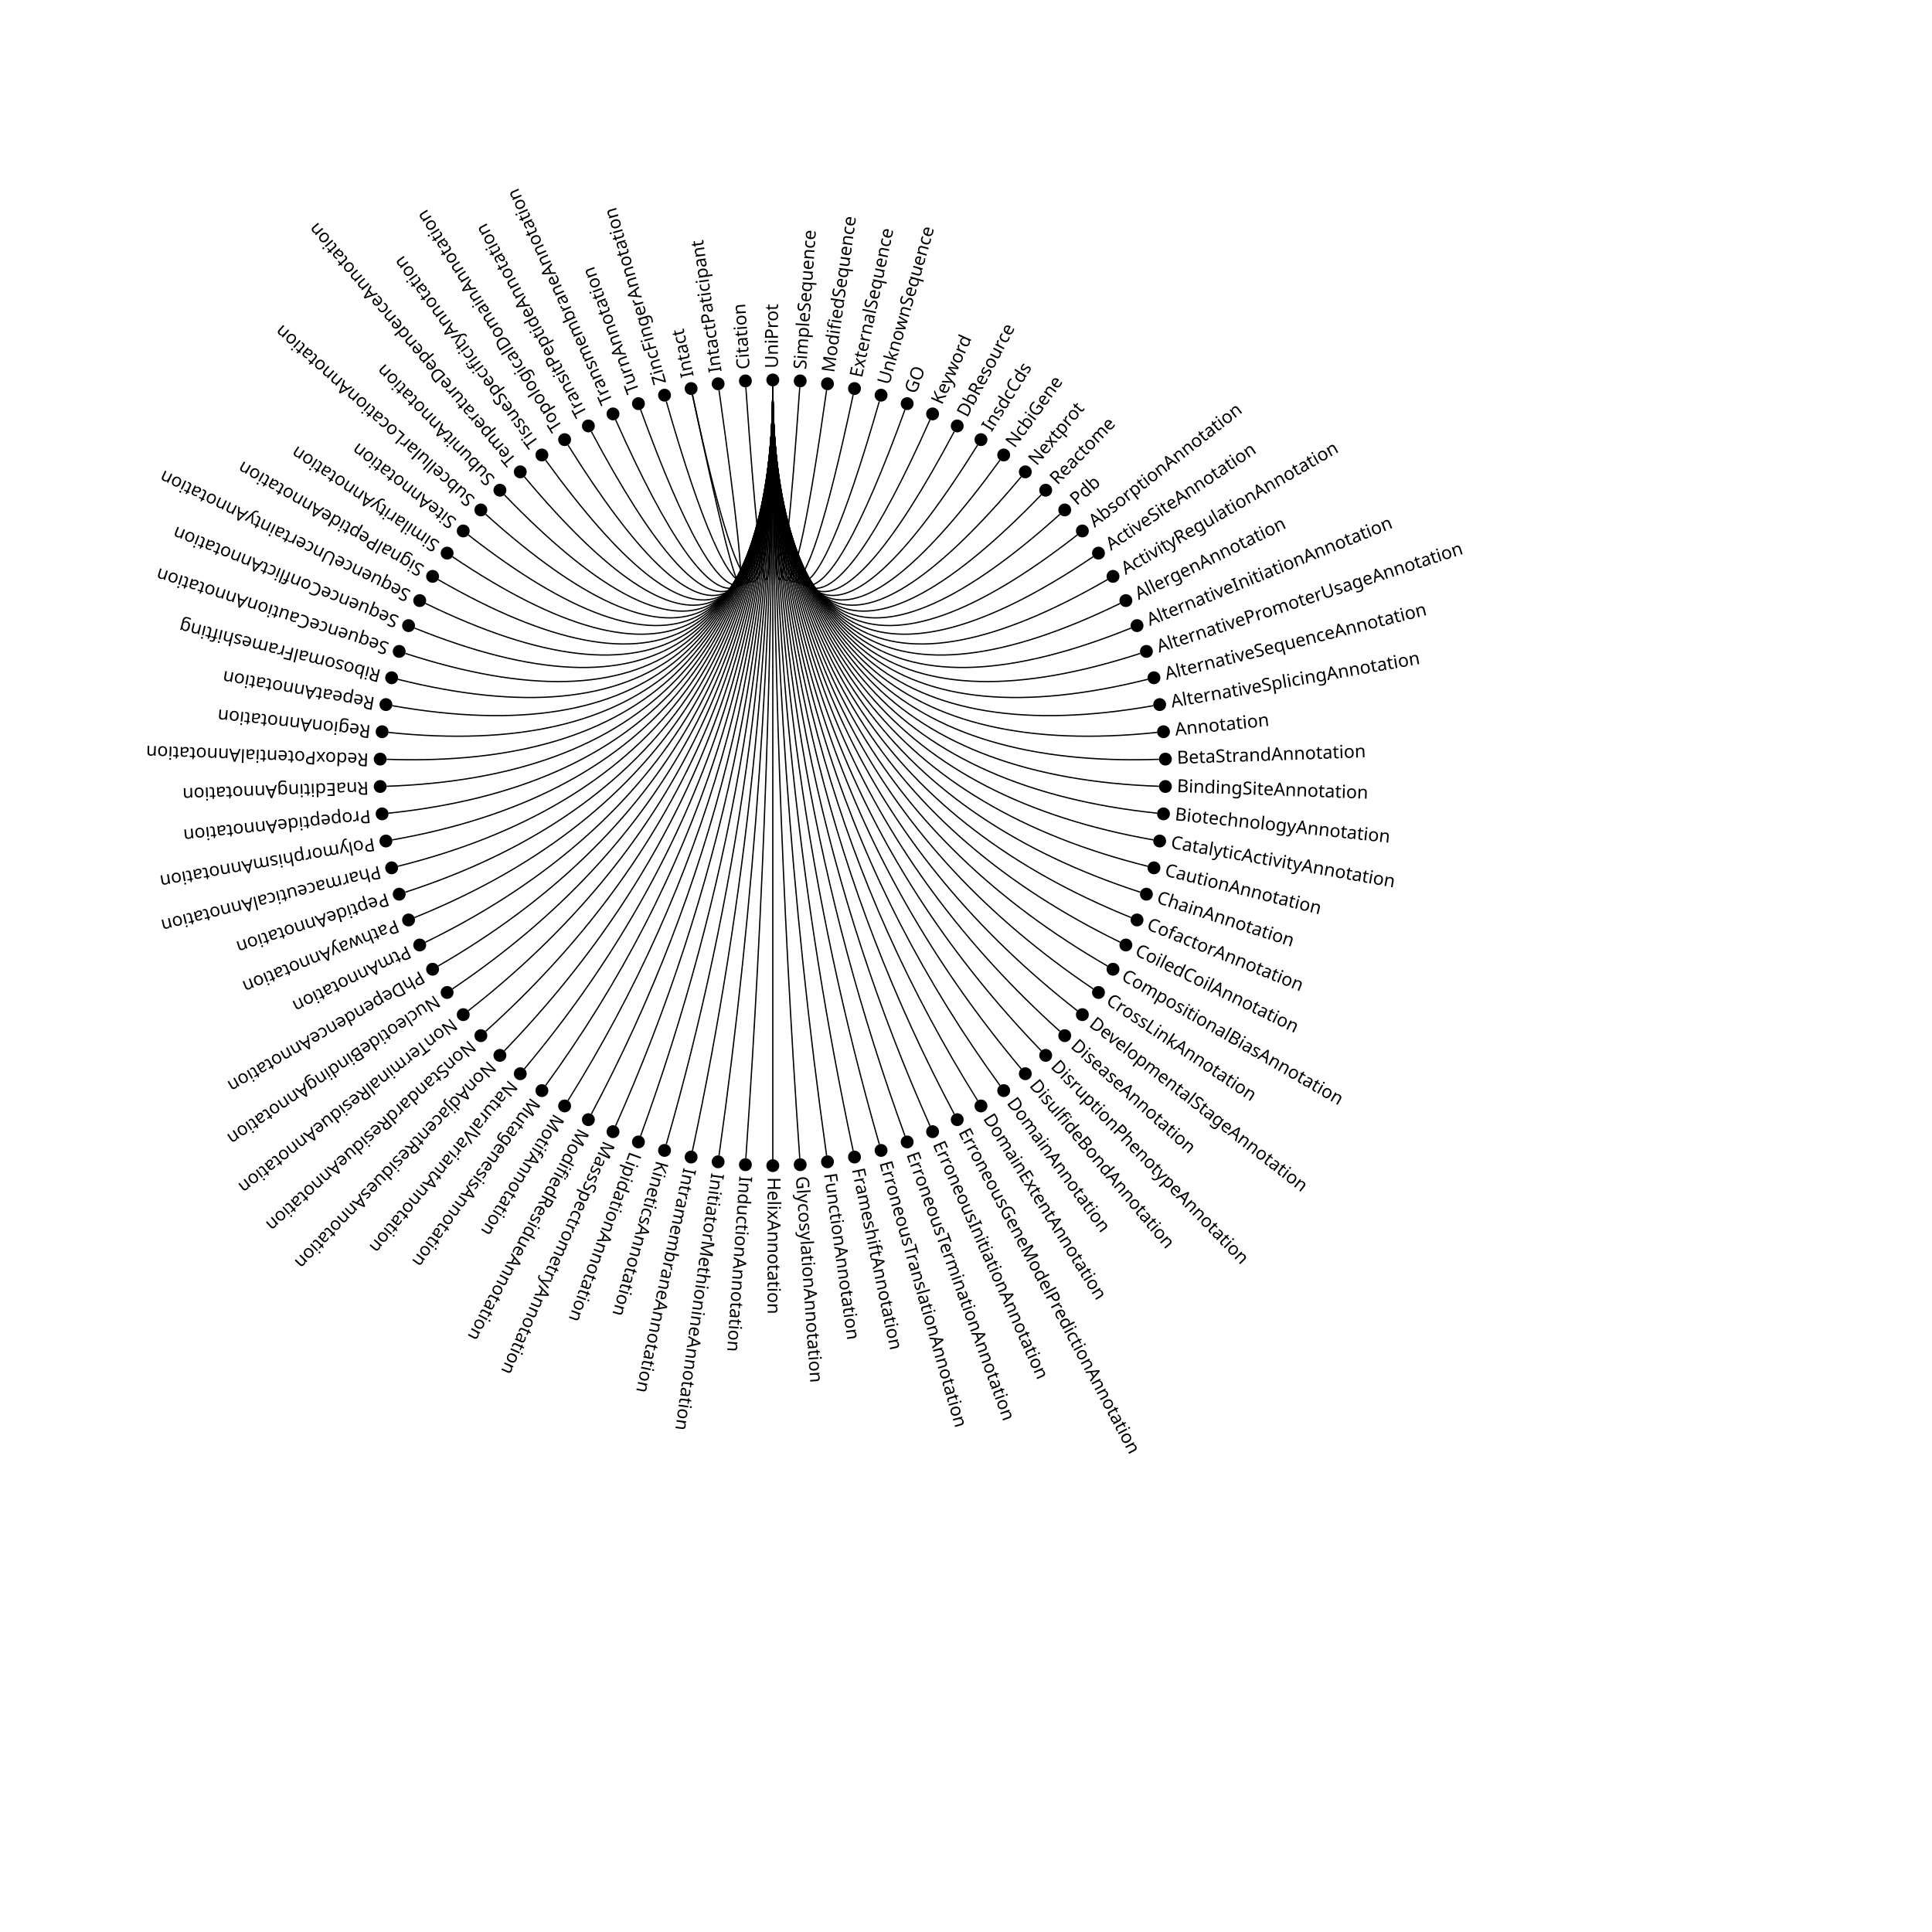
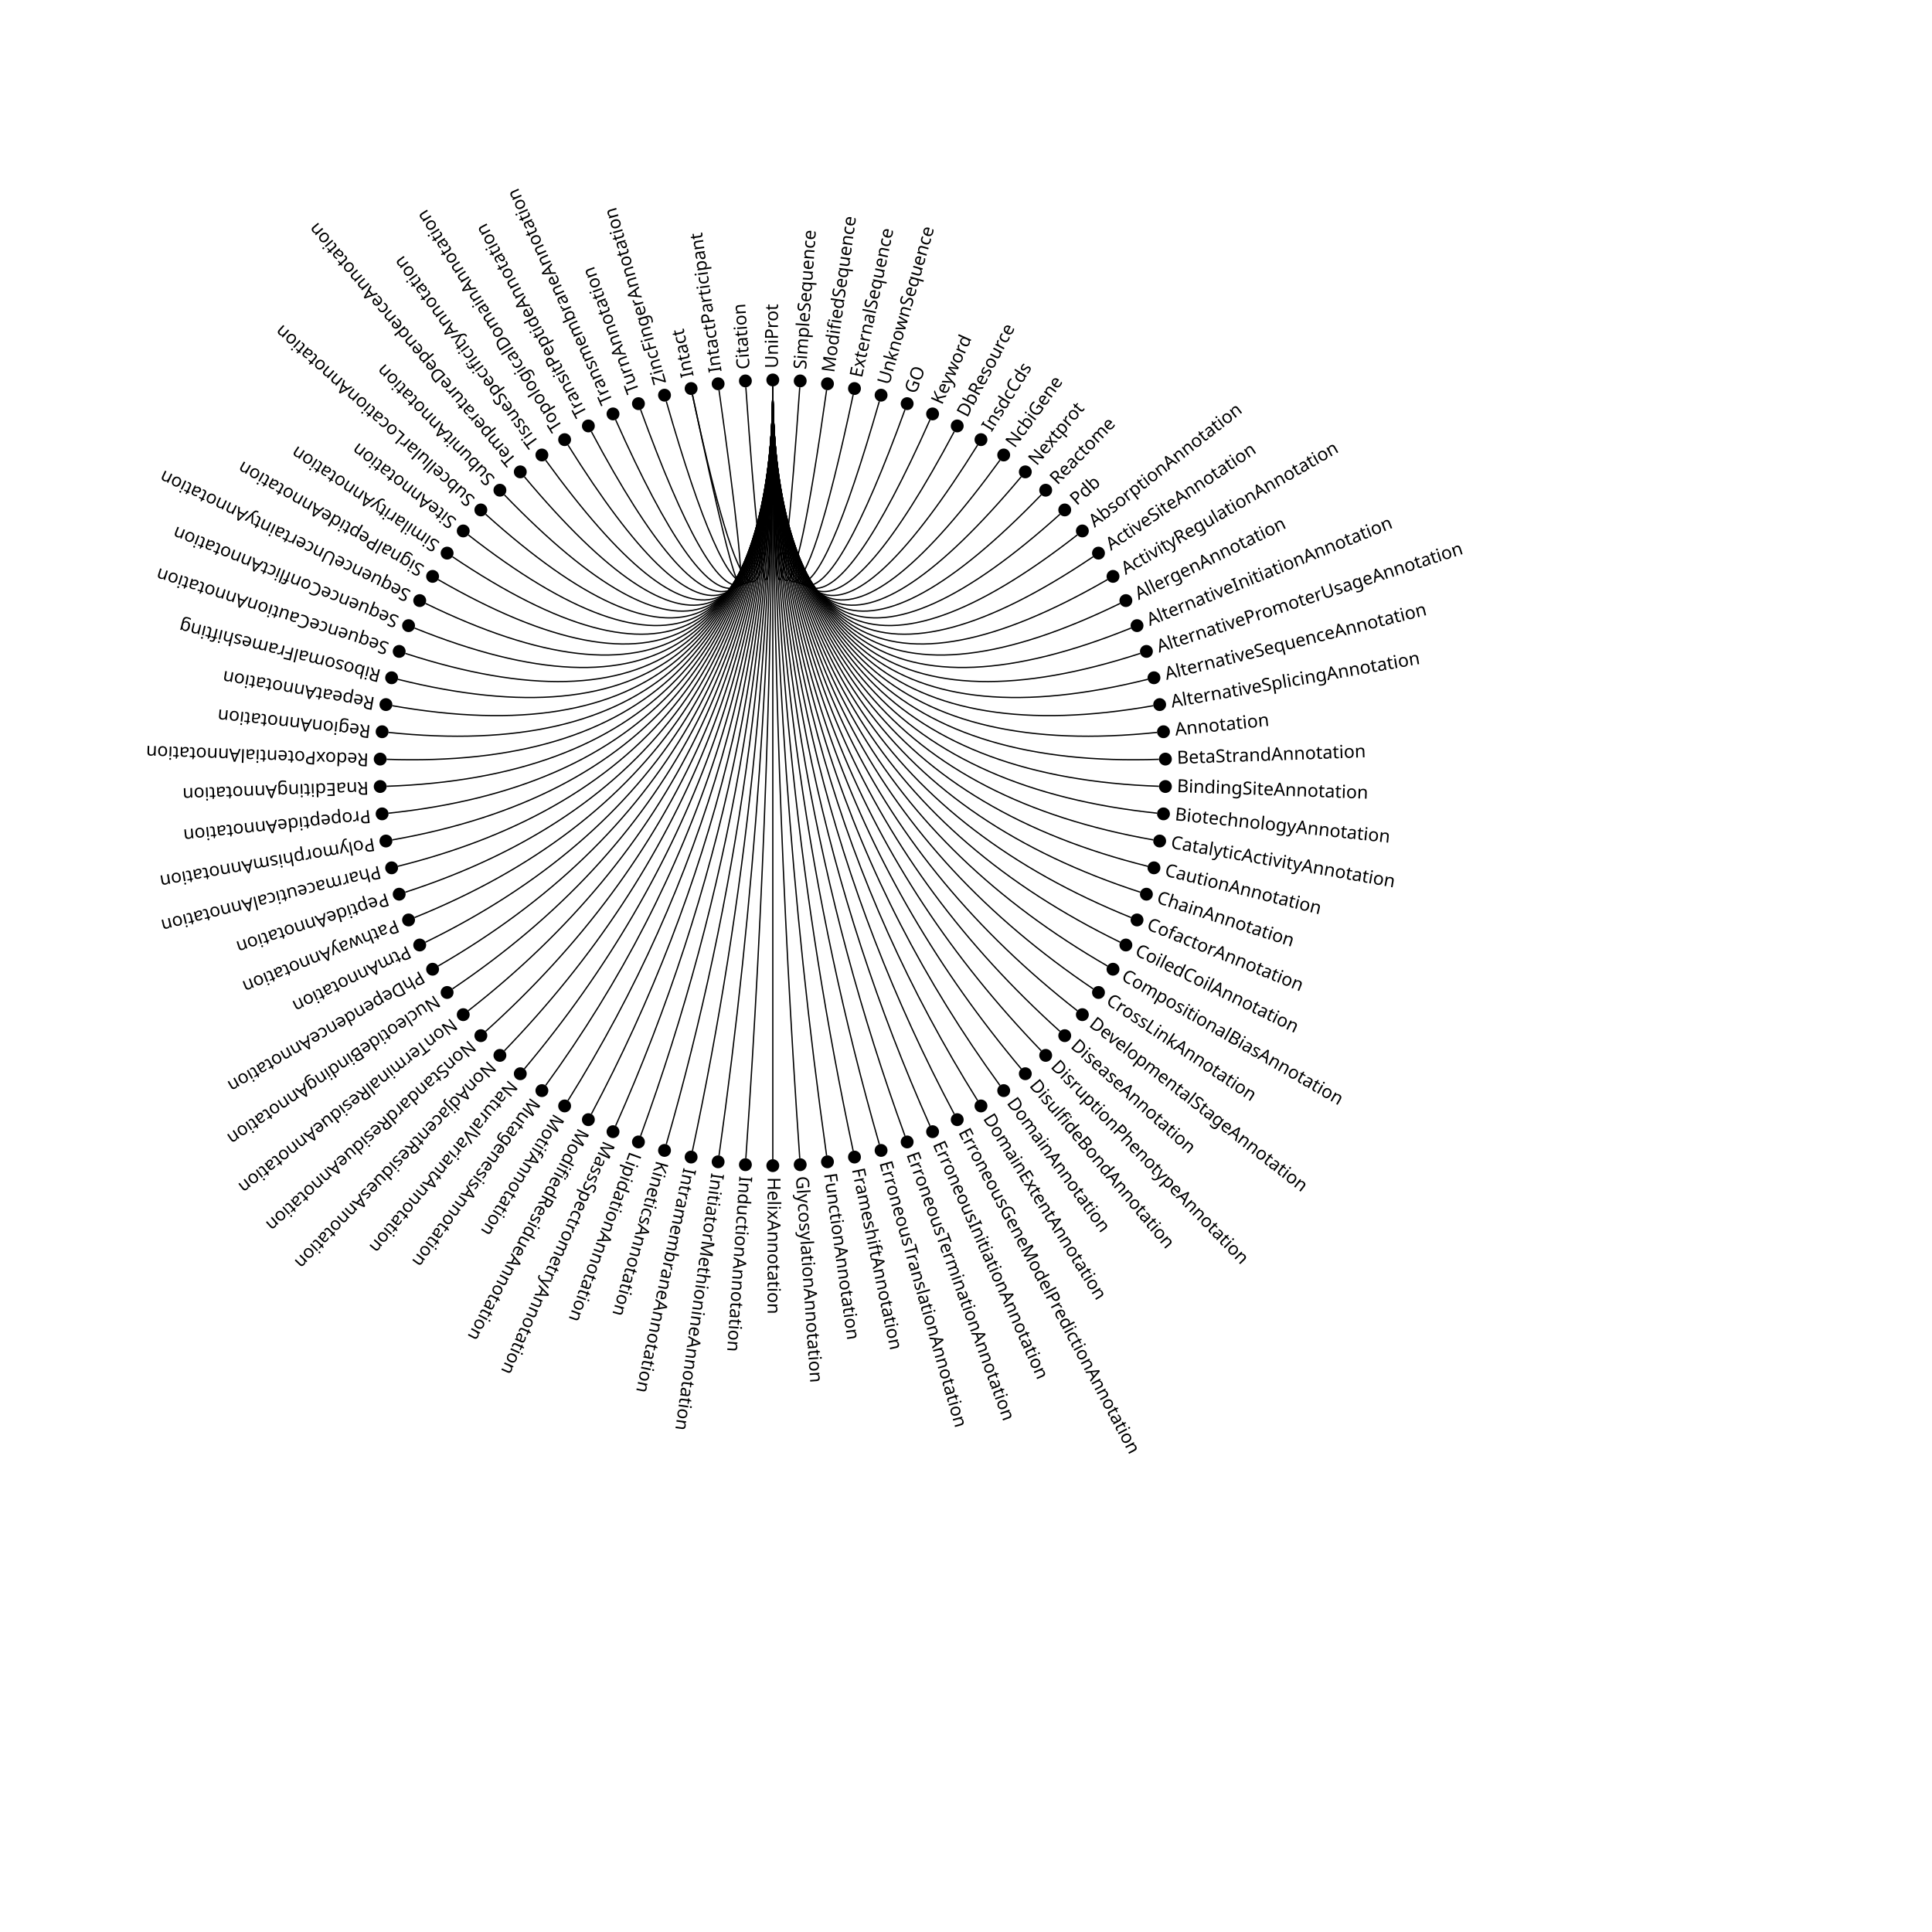
<svg xmlns="http://www.w3.org/2000/svg" style="background-color: rgb(255, 255, 255);" width="1500px" height="1500px" viewBox="-300 -300 1500 1500">
  <style type="text/css">
    .subject-name { font-family:'Arial-BoldMT'; font-size:14px; }
    .relation { fill:none; stroke:#000000; } .grid { stroke:#CCCCCC;
    stroke-width:1px;} 
  </style>
  <g transform="rotate(-90.0,300,300)">
    <g transform="rotate(0.0,300,300)">
      <circle cx="605" cy="300" r="5" fill="#000" />
      <text x="614" y="304" class="subject-name">
        UniProt
      </text>
    </g>
    <g transform="rotate(4.0,300,300)">
      <circle cx="605" cy="300" r="5" fill="#000" />
      <text x="614" y="304" class="subject-name">
        SimpleSequence
      </text>
    </g>
    <g transform="rotate(8.0,300,300)">
      <circle cx="605" cy="300" r="5" fill="#000" />
      <text x="614" y="304" class="subject-name">
        ModifiedSequence
      </text>
    </g>
    <g transform="rotate(12.0,300,300)">
      <circle cx="605" cy="300" r="5" fill="#000" />
      <text x="614" y="304" class="subject-name">
        ExternalSequence
      </text>
    </g>
    <g transform="rotate(16.0,300,300)">
      <circle cx="605" cy="300" r="5" fill="#000" />
      <text x="614" y="304" class="subject-name">
        UnknownSequence
      </text>
    </g>
    <g transform="rotate(20.0,300,300)">
      <circle cx="605" cy="300" r="5" fill="#000" />
      <text x="614" y="304" class="subject-name">
        GO
      </text>
    </g>
    <g transform="rotate(24.0,300,300)">
      <circle cx="605" cy="300" r="5" fill="#000" />
      <text x="614" y="304" class="subject-name">
        Keyword
      </text>
    </g>
    <g transform="rotate(28.0,300,300)">
      <circle cx="605" cy="300" r="5" fill="#000" />
      <text x="614" y="304" class="subject-name">
        DbResource
      </text>
    </g>
    <g transform="rotate(32.0,300,300)">
      <circle cx="605" cy="300" r="5" fill="#000" />
      <text x="614" y="304" class="subject-name">
        InsdcCds
      </text>
    </g>
    <g transform="rotate(36.0,300,300)">
      <circle cx="605" cy="300" r="5" fill="#000" />
      <text x="614" y="304" class="subject-name">
        NcbiGene
      </text>
    </g>
    <g transform="rotate(40.0,300,300)">
      <circle cx="605" cy="300" r="5" fill="#000" />
      <text x="614" y="304" class="subject-name">
        Nextprot
      </text>
    </g>
    <g transform="rotate(44.0,300,300)">
      <circle cx="605" cy="300" r="5" fill="#000" />
      <text x="614" y="304" class="subject-name">
        Reactome
      </text>
    </g>
    <g transform="rotate(48.0,300,300)">
      <circle cx="605" cy="300" r="5" fill="#000" />
      <text x="614" y="304" class="subject-name">
        Pdb
      </text>
    </g>
    <g transform="rotate(52.0,300,300)">
      <circle cx="605" cy="300" r="5" fill="#000" />
      <text x="614" y="304" class="subject-name">
        AbsorptionAnnotation
      </text>
    </g>
    <g transform="rotate(56.0,300,300)">
      <circle cx="605" cy="300" r="5" fill="#000" />
      <text x="614" y="304" class="subject-name">
        ActiveSiteAnnotation
      </text>
    </g>
    <g transform="rotate(60.0,300,300)">
      <circle cx="605" cy="300" r="5" fill="#000" />
      <text x="614" y="304" class="subject-name">
        ActivityRegulationAnnotation
      </text>
    </g>
    <g transform="rotate(64.0,300,300)">
      <circle cx="605" cy="300" r="5" fill="#000" />
      <text x="614" y="304" class="subject-name">
        AllergenAnnotation
      </text>
    </g>
    <g transform="rotate(68.0,300,300)">
      <circle cx="605" cy="300" r="5" fill="#000" />
      <text x="614" y="304" class="subject-name">
        AlternativeInitiationAnnotation
      </text>
    </g>
    <g transform="rotate(72.0,300,300)">
      <circle cx="605" cy="300" r="5" fill="#000" />
      <text x="614" y="304" class="subject-name">
        AlternativePromoterUsageAnnotation
      </text>
    </g>
    <g transform="rotate(76.0,300,300)">
      <circle cx="605" cy="300" r="5" fill="#000" />
      <text x="614" y="304" class="subject-name">
        AlternativeSequenceAnnotation
      </text>
    </g>
    <g transform="rotate(80.0,300,300)">
      <circle cx="605" cy="300" r="5" fill="#000" />
      <text x="614" y="304" class="subject-name">
        AlternativeSplicingAnnotation
      </text>
    </g>
    <g transform="rotate(84.0,300,300)">
      <circle cx="605" cy="300" r="5" fill="#000" />
      <text x="614" y="304" class="subject-name">
        Annotation
      </text>
    </g>
    <g transform="rotate(88.0,300,300)">
      <circle cx="605" cy="300" r="5" fill="#000" />
      <text x="614" y="304" class="subject-name">
        BetaStrandAnnotation
      </text>
    </g>
    <g transform="rotate(92.0,300,300)">
      <circle cx="605" cy="300" r="5" fill="#000" />
      <text x="614" y="304" class="subject-name">
        BindingSiteAnnotation
      </text>
    </g>
    <g transform="rotate(96.0,300,300)">
      <circle cx="605" cy="300" r="5" fill="#000" />
      <text x="614" y="304" class="subject-name">
        BiotechnologyAnnotation
      </text>
    </g>
    <g transform="rotate(100.0,300,300)">
      <circle cx="605" cy="300" r="5" fill="#000" />
      <text x="614" y="304" class="subject-name">
        CatalyticActivityAnnotation
      </text>
    </g>
    <g transform="rotate(104.0,300,300)">
      <circle cx="605" cy="300" r="5" fill="#000" />
      <text x="614" y="304" class="subject-name">
        CautionAnnotation
      </text>
    </g>
    <g transform="rotate(108.0,300,300)">
      <circle cx="605" cy="300" r="5" fill="#000" />
      <text x="614" y="304" class="subject-name">
        ChainAnnotation
      </text>
    </g>
    <g transform="rotate(112.0,300,300)">
      <circle cx="605" cy="300" r="5" fill="#000" />
      <text x="614" y="304" class="subject-name">
        CofactorAnnotation
      </text>
    </g>
    <g transform="rotate(116.0,300,300)">
      <circle cx="605" cy="300" r="5" fill="#000" />
      <text x="614" y="304" class="subject-name">
        CoiledCoilAnnotation
      </text>
    </g>
    <g transform="rotate(120.0,300,300)">
      <circle cx="605" cy="300" r="5" fill="#000" />
      <text x="614" y="304" class="subject-name">
        CompositionalBiasAnnotation
      </text>
    </g>
    <g transform="rotate(124.0,300,300)">
      <circle cx="605" cy="300" r="5" fill="#000" />
      <text x="614" y="304" class="subject-name">
        CrossLinkAnnotation
      </text>
    </g>
    <g transform="rotate(128.0,300,300)">
      <circle cx="605" cy="300" r="5" fill="#000" />
      <text x="614" y="304" class="subject-name">
        DevelopmentalStageAnnotation
      </text>
    </g>
    <g transform="rotate(132.0,300,300)">
      <circle cx="605" cy="300" r="5" fill="#000" />
      <text x="614" y="304" class="subject-name">
        DiseaseAnnotation
      </text>
    </g>
    <g transform="rotate(136.0,300,300)">
      <circle cx="605" cy="300" r="5" fill="#000" />
      <text x="614" y="304" class="subject-name">
        DisruptionPhenotypeAnnotation
      </text>
    </g>
    <g transform="rotate(140.0,300,300)">
      <circle cx="605" cy="300" r="5" fill="#000" />
      <text x="614" y="304" class="subject-name">
        DisulfideBondAnnotation
      </text>
    </g>
    <g transform="rotate(144.0,300,300)">
      <circle cx="605" cy="300" r="5" fill="#000" />
      <text x="614" y="304" class="subject-name">
        DomainAnnotation
      </text>
    </g>
    <g transform="rotate(148.0,300,300)">
      <circle cx="605" cy="300" r="5" fill="#000" />
      <text x="614" y="304" class="subject-name">
        DomainExtentAnnotation
      </text>
    </g>
    <g transform="rotate(152.0,300,300)">
      <circle cx="605" cy="300" r="5" fill="#000" />
      <text x="614" y="304" class="subject-name">
        ErroneousGeneModelPredictionAnnotation
      </text>
    </g>
    <g transform="rotate(156.0,300,300)">
      <circle cx="605" cy="300" r="5" fill="#000" />
      <text x="614" y="304" class="subject-name">
        ErroneousInitiationAnnotation
      </text>
    </g>
    <g transform="rotate(160.0,300,300)">
      <circle cx="605" cy="300" r="5" fill="#000" />
      <text x="614" y="304" class="subject-name">
        ErroneousTerminationAnnotation
      </text>
    </g>
    <g transform="rotate(164.0,300,300)">
      <circle cx="605" cy="300" r="5" fill="#000" />
      <text x="614" y="304" class="subject-name">
        ErroneousTranslationAnnotation
      </text>
    </g>
    <g transform="rotate(168.0,300,300)">
      <circle cx="605" cy="300" r="5" fill="#000" />
      <text x="614" y="304" class="subject-name">
        FrameshiftAnnotation
      </text>
    </g>
    <g transform="rotate(172.0,300,300)">
      <circle cx="605" cy="300" r="5" fill="#000" />
      <text x="614" y="304" class="subject-name">
        FunctionAnnotation
      </text>
    </g>
    <g transform="rotate(176.0,300,300)">
      <circle cx="605" cy="300" r="5" fill="#000" />
      <text x="614" y="304" class="subject-name">
        GlycosylationAnnotation
      </text>
    </g>
    <g transform="rotate(180.0,300,300)">
      <circle cx="605" cy="300" r="5" fill="#000" />
      <text x="614" y="304" class="subject-name">
        HelixAnnotation
      </text>
    </g>
    <g transform="rotate(184.0,300,300)">
      <circle cx="605" cy="300" r="5" fill="#000" />
      <text x="614" y="304" class="subject-name">
        InductionAnnotation
      </text>
    </g>
    <g transform="rotate(188.0,300,300)">
      <circle cx="605" cy="300" r="5" fill="#000" />
      <text x="614" y="304" class="subject-name">
        InitiatorMethionineAnnotation
      </text>
    </g>
    <g transform="rotate(192.0,300,300)">
      <circle cx="605" cy="300" r="5" fill="#000" />
      <text x="614" y="304" class="subject-name">
        IntramembraneAnnotation
      </text>
    </g>
    <g transform="rotate(196.0,300,300)">
      <circle cx="605" cy="300" r="5" fill="#000" />
      <text x="614" y="304" class="subject-name">
        KineticsAnnotation
      </text>
    </g>
    <g transform="rotate(200.0,300,300)">
      <circle cx="605" cy="300" r="5" fill="#000" />
      <text x="614" y="304" class="subject-name">
        LipidationAnnotation
      </text>
    </g>
    <g transform="rotate(204.0,300,300)">
      <circle cx="605" cy="300" r="5" fill="#000" />
      <text x="614" y="304" class="subject-name">
        MassSpectrometryAnnotation
      </text>
    </g>
    <g transform="rotate(208.0,300,300)">
      <circle cx="605" cy="300" r="5" fill="#000" />
      <text x="614" y="304" class="subject-name">
        ModifiedResidueAnnotation
      </text>
    </g>
    <g transform="rotate(212.0,300,300)">
      <circle cx="605" cy="300" r="5" fill="#000" />
      <text x="614" y="304" class="subject-name">
        MotifAnnotation
      </text>
    </g>
    <g transform="rotate(216.0,300,300)">
      <circle cx="605" cy="300" r="5" fill="#000" />
      <text x="614" y="304" class="subject-name">
        MutagenesisAnnotation
      </text>
    </g>
    <g transform="rotate(220.0,300,300)">
      <circle cx="605" cy="300" r="5" fill="#000" />
      <text x="614" y="304" class="subject-name">
        NaturalVariantAnnotation
      </text>
    </g>
    <g transform="rotate(224.0,300,300)">
      <circle cx="605" cy="300" r="5" fill="#000" />
      <text x="614" y="304" class="subject-name">
        NonAdjacentResiduesAnnotation
      </text>
    </g>
    <g transform="rotate(228.0,300,300)">
      <circle cx="605" cy="300" r="5" fill="#000" />
      <text x="614" y="304" class="subject-name">
        NonStandardResidueAnnotation
      </text>
    </g>
    <g transform="rotate(232.0,300,300)">
      <circle cx="605" cy="300" r="5" fill="#000" />
      <text x="614" y="304" class="subject-name">
        NonTerminalResidueAnnotation
      </text>
    </g>
    <g transform="rotate(236.0,300,300)">
      <circle cx="605" cy="300" r="5" fill="#000" />
      <text x="614" y="304" class="subject-name">
        NucleotideBindingAnnotation
      </text>
    </g>
    <g transform="rotate(240.0,300,300)">
      <circle cx="605" cy="300" r="5" fill="#000" />
      <text x="614" y="304" class="subject-name">
        PhDependenceAnnotation
      </text>
    </g>
    <g transform="rotate(244.0,300,300)">
      <circle cx="605" cy="300" r="5" fill="#000" />
      <text x="614" y="304" class="subject-name">
        PtmAnnotation
      </text>
    </g>
    <g transform="rotate(248.0,300,300)">
      <circle cx="605" cy="300" r="5" fill="#000" />
      <text x="614" y="304" class="subject-name">
        PathwayAnnotation
      </text>
    </g>
    <g transform="rotate(252.0,300,300)">
      <circle cx="605" cy="300" r="5" fill="#000" />
      <text x="614" y="304" class="subject-name">
        PeptideAnnotation
      </text>
    </g>
    <g transform="rotate(256.0,300,300)">
      <circle cx="605" cy="300" r="5" fill="#000" />
      <text x="614" y="304" class="subject-name">
        PharmaceuticalAnnotation
      </text>
    </g>
    <g transform="rotate(260.0,300,300)">
      <circle cx="605" cy="300" r="5" fill="#000" />
      <text x="614" y="304" class="subject-name">
        PolymorphismAnnotation
      </text>
    </g>
    <g transform="rotate(264.0,300,300)">
      <circle cx="605" cy="300" r="5" fill="#000" />
      <text x="614" y="304" class="subject-name">
        PropeptideAnnotation
      </text>
    </g>
    <g transform="rotate(268.0,300,300)">
      <circle cx="605" cy="300" r="5" fill="#000" />
      <text x="614" y="304" class="subject-name">
        RnaEditingAnnotation
      </text>
    </g>
    <g transform="rotate(272.0,300,300)">
      <circle cx="605" cy="300" r="5" fill="#000" />
      <text x="614" y="304" class="subject-name">
        RedoxPotentialAnnotation
      </text>
    </g>
    <g transform="rotate(276.0,300,300)">
      <circle cx="605" cy="300" r="5" fill="#000" />
      <text x="614" y="304" class="subject-name">
        RegionAnnotation
      </text>
    </g>
    <g transform="rotate(280.0,300,300)">
      <circle cx="605" cy="300" r="5" fill="#000" />
      <text x="614" y="304" class="subject-name">
        RepeatAnnotation
      </text>
    </g>
    <g transform="rotate(284.0,300,300)">
      <circle cx="605" cy="300" r="5" fill="#000" />
      <text x="614" y="304" class="subject-name">
        RibosomalFrameshifting
      </text>
    </g>
    <g transform="rotate(288.0,300,300)">
      <circle cx="605" cy="300" r="5" fill="#000" />
      <text x="614" y="304" class="subject-name">
        SequenceCautionAnnotation
      </text>
    </g>
    <g transform="rotate(292.0,300,300)">
      <circle cx="605" cy="300" r="5" fill="#000" />
      <text x="614" y="304" class="subject-name">
        SequenceConflictAnnotation
      </text>
    </g>
    <g transform="rotate(296.0,300,300)">
      <circle cx="605" cy="300" r="5" fill="#000" />
      <text x="614" y="304" class="subject-name">
        SequenceUncertaintyAnnotation
      </text>
    </g>
    <g transform="rotate(300.0,300,300)">
      <circle cx="605" cy="300" r="5" fill="#000" />
      <text x="614" y="304" class="subject-name">
        SignalPeptideAnnotation
      </text>
    </g>
    <g transform="rotate(304.0,300,300)">
      <circle cx="605" cy="300" r="5" fill="#000" />
      <text x="614" y="304" class="subject-name">
        SimilarityAnnotation
      </text>
    </g>
    <g transform="rotate(308.0,300,300)">
      <circle cx="605" cy="300" r="5" fill="#000" />
      <text x="614" y="304" class="subject-name">
        SiteAnnotation
      </text>
    </g>
    <g transform="rotate(312.0,300,300)">
      <circle cx="605" cy="300" r="5" fill="#000" />
      <text x="614" y="304" class="subject-name">
        SubcellularLocationAnnotation
      </text>
    </g>
    <g transform="rotate(316.0,300,300)">
      <circle cx="605" cy="300" r="5" fill="#000" />
      <text x="614" y="304" class="subject-name">
        SubunitAnnotation
      </text>
    </g>
    <g transform="rotate(320.0,300,300)">
      <circle cx="605" cy="300" r="5" fill="#000" />
      <text x="614" y="304" class="subject-name">
        TemperatureDependenceAnnotation
      </text>
    </g>
    <g transform="rotate(324.0,300,300)">
      <circle cx="605" cy="300" r="5" fill="#000" />
      <text x="614" y="304" class="subject-name">
        TissueSpecificityAnnotation
      </text>
    </g>
    <g transform="rotate(328.0,300,300)">
      <circle cx="605" cy="300" r="5" fill="#000" />
      <text x="614" y="304" class="subject-name">
        TopologicalDomainAnnotation
      </text>
    </g>
    <g transform="rotate(332.0,300,300)">
      <circle cx="605" cy="300" r="5" fill="#000" />
      <text x="614" y="304" class="subject-name">
        TransitPeptideAnnotation
      </text>
    </g>
    <g transform="rotate(336.0,300,300)">
      <circle cx="605" cy="300" r="5" fill="#000" />
      <text x="614" y="304" class="subject-name">
        TransmembraneAnnotation
      </text>
    </g>
    <g transform="rotate(340.0,300,300)">
      <circle cx="605" cy="300" r="5" fill="#000" />
      <text x="614" y="304" class="subject-name">
        TurnAnnotation
      </text>
    </g>
    <g transform="rotate(344.0,300,300)">
      <circle cx="605" cy="300" r="5" fill="#000" />
      <text x="614" y="304" class="subject-name">
        ZincFingerAnnotation
      </text>
    </g>
    <g transform="rotate(348.0,300,300)">
      <circle cx="605" cy="300" r="5" fill="#000" />
      <text x="614" y="304" class="subject-name">
        Intact
      </text>
    </g>
    <g transform="rotate(352.0,300,300)">
      <circle cx="605" cy="300" r="5" fill="#000" />
      <text x="614" y="304" class="subject-name">
-         IntactPaticipant
+         IntactParticipant
      </text>
    </g>
    <g transform="rotate(356.0,300,300)">
      <circle cx="605" cy="300" r="5" fill="#000" />
      <text x="614" y="304" class="subject-name">
        Citation
      </text>
    </g>
    <path d="M 600.0,300.0 Q 300 300 599.269 320.927" class="relation" />
    <path d="M 600.0,300.0 Q 300 300 597.08 341.752" class="relation" />
    <path d="M 600.0,300.0 Q 300 300 593.444 362.374" class="relation" />
    <path d="M 600.0,300.0 Q 300 300 588.379 382.691" class="relation" />
    <path d="M 600.0,300.0 Q 300 300 564.884 440.841" class="relation" />
    <path d="M 600.0,300.0 Q 300 300 554.414 458.976" class="relation" />
    <path d="M 600.0,300.0 Q 300 300 542.705 476.336" class="relation" />
    <path d="M 600.0,300.0 Q 300 300 529.813 492.836" class="relation" />
    <path d="M 600.0,300.0 Q 300 300 515.802 508.398" class="relation" />
    <path d="M 600.0,300.0 Q 300 300 500.739 522.943" class="relation" />
    <path d="M 600.0,300.0 Q 300 300 599.269 279.073" class="relation" />
    <path d="M 600.0,300.0 Q 300 300 581.908 402.606" class="relation" />
    <path d="M 600.0,300.0 Q 300 300 574.064 422.021" class="relation" />
    <path d="M 600.0,300.0 Q 300 300 593.444 237.626" class="relation" />
    <path d="M 600.0,300.0 Q 300 300 484.698 536.403" class="relation" />
    <path d="M 600.0,300.0 Q 300 300 467.758 548.711" class="relation" />
    <path d="M 600.0,300.0 Q 300 300 450.0 559.808" class="relation" />
    <path d="M 600.0,300.0 Q 300 300 431.511 569.638" class="relation" />
    <path d="M 600.0,300.0 Q 300 300 412.382 578.155" class="relation" />
    <path d="M 600.0,300.0 Q 300 300 392.705 585.317" class="relation" />
    <path d="M 600.0,300.0 Q 300 300 372.577 591.089" class="relation" />
    <path d="M 600.0,300.0 Q 300 300 352.094 595.442" class="relation" />
    <path d="M 600.0,300.0 Q 300 300 331.359 598.357" class="relation" />
    <path d="M 600.0,300.0 Q 300 300 310.47 599.817" class="relation" />
    <path d="M 600.0,300.0 Q 300 300 289.53 599.817" class="relation" />
    <path d="M 600.0,300.0 Q 300 300 268.641 598.357" class="relation" />
    <path d="M 600.0,300.0 Q 300 300 247.906 595.442" class="relation" />
    <path d="M 600.0,300.0 Q 300 300 227.423 591.089" class="relation" />
    <path d="M 600.0,300.0 Q 300 300 207.295 585.317" class="relation" />
    <path d="M 600.0,300.0 Q 300 300 187.618 578.155" class="relation" />
    <path d="M 600.0,300.0 Q 300 300 168.489 569.638" class="relation" />
    <path d="M 600.0,300.0 Q 300 300 150 559.808" class="relation" />
    <path d="M 600.0,300.0 Q 300 300 132.242 548.711" class="relation" />
    <path d="M 600.0,300.0 Q 300 300 115.302 536.403" class="relation" />
    <path d="M 600.0,300.0 Q 300 300 99.261 522.943" class="relation" />
    <path d="M 600.0,300.0 Q 300 300 84.198 508.398" class="relation" />
    <path d="M 600.0,300.0 Q 300 300 70.187 492.836" class="relation" />
    <path d="M 600.0,300.0 Q 300 300 57.295 476.336" class="relation" />
    <path d="M 600.0,300.0 Q 300 300 45.586 458.976" class="relation" />
    <path d="M 600.0,300.0 Q 300 300 35.116 440.841" class="relation" />
    <path d="M 600.0,300.0 Q 300 300 25.936 422.021" class="relation" />
    <path d="M 600.0,300.0 Q 300 300 18.092 402.606" class="relation" />
    <path d="M 600.0,300.0 Q 300 300 11.621 382.691" class="relation" />
    <path d="M 600.0,300.0 Q 300 300 6.556 362.374" class="relation" />
    <path d="M 600.0,300.0 Q 300 300 2.92 341.752" class="relation" />
    <path d="M 600.0,300.0 Q 300 300 0.731 320.927" class="relation" />
    <path d="M 600.0,300.0 Q 300 300 0.0 300" class="relation" />
    <path d="M 600.0,300.0 Q 300 300 0.731 279.073" class="relation" />
    <path d="M 600.0,300.0 Q 300 300 2.92 258.248" class="relation" />
    <path d="M 600.0,300.0 Q 300 300 6.556 237.626" class="relation" />
    <path d="M 600.0,300.0 Q 300 300 11.621 217.309" class="relation" />
    <path d="M 600.0,300.0 Q 300 300 18.092 197.394" class="relation" />
    <path d="M 600.0,300.0 Q 300 300 25.936 177.979" class="relation" />
    <path d="M 600.0,300.0 Q 300 300 35.116 159.159" class="relation" />
    <path d="M 600.0,300.0 Q 300 300 45.586 141.024" class="relation" />
    <path d="M 600.0,300.0 Q 300 300 57.295 123.664" class="relation" />
    <path d="M 600.0,300.0 Q 300 300 70.187 107.164" class="relation" />
    <path d="M 600.0,300.0 Q 300 300 84.198 91.602" class="relation" />
    <path d="M 600.0,300.0 Q 300 300 99.261 77.057" class="relation" />
    <path d="M 600.0,300.0 Q 300 300 115.302 63.597" class="relation" />
    <path d="M 600.0,300.0 Q 300 300 132.242 51.289" class="relation" />
    <path d="M 600.0,300.0 Q 300 300 150 40.192" class="relation" />
    <path d="M 600.0,300.0 Q 300 300 168.489 30.362" class="relation" />
    <path d="M 600.0,300.0 Q 300 300 187.618 21.845" class="relation" />
    <path d="M 600.0,300.0 Q 300 300 207.295 14.683" class="relation" />
    <path d="M 600.0,300.0 Q 300 300 227.423 8.911" class="relation" />
    <path d="M 600.0,300.0 Q 300 300 247.906 4.558" class="relation" />
    <path d="M 600.0,300.0 Q 300 300 268.641 1.643" class="relation" />
    <path d="M 600.0,300.0 Q 300 300 289.53 0.183" class="relation" />
    <path d="M 600.0,300.0 Q 300 300 310.47 0.183" class="relation" />
    <path d="M 600.0,300.0 Q 300 300 331.359 1.643" class="relation" />
    <path d="M 600.0,300.0 Q 300 300 352.094 4.558" class="relation" />
    <path d="M 600.0,300.0 Q 300 300 372.577 8.911" class="relation" />
    <path d="M 600.0,300.0 Q 300 300 392.705 14.683" class="relation" />
    <path d="M 600.0,300.0 Q 300 300 412.382 21.845" class="relation" />
    <path d="M 600.0,300.0 Q 300 300 431.511 30.362" class="relation" />
    <path d="M 600.0,300.0 Q 300 300 450.0 40.192" class="relation" />
    <path d="M 600.0,300.0 Q 300 300 467.758 51.289" class="relation" />
    <path d="M 600.0,300.0 Q 300 300 484.698 63.597" class="relation" />
    <path d="M 600.0,300.0 Q 300 300 500.739 77.057" class="relation" />
    <path d="M 600.0,300.0 Q 300 300 515.802 91.602" class="relation" />
    <path d="M 600.0,300.0 Q 300 300 529.813 107.164" class="relation" />
    <path d="M 600.0,300.0 Q 300 300 542.705 123.664" class="relation" />
    <path d="M 600.0,300.0 Q 300 300 554.414 141.024" class="relation" />
    <path d="M 600.0,300.0 Q 300 300 564.884 159.159" class="relation" />
    <path d="M 600.0,300.0 Q 300 300 574.064 177.979" class="relation" />
    <path d="M 600.0,300.0 Q 300 300 581.908 197.394" class="relation" />
    <path d="M 600.0,300.0 Q 300 300 588.379 217.309" class="relation" />
    <path d="M 593.444,237.626 Q 300 300 597.08 258.248" class="relation" />
  </g>
</svg>
